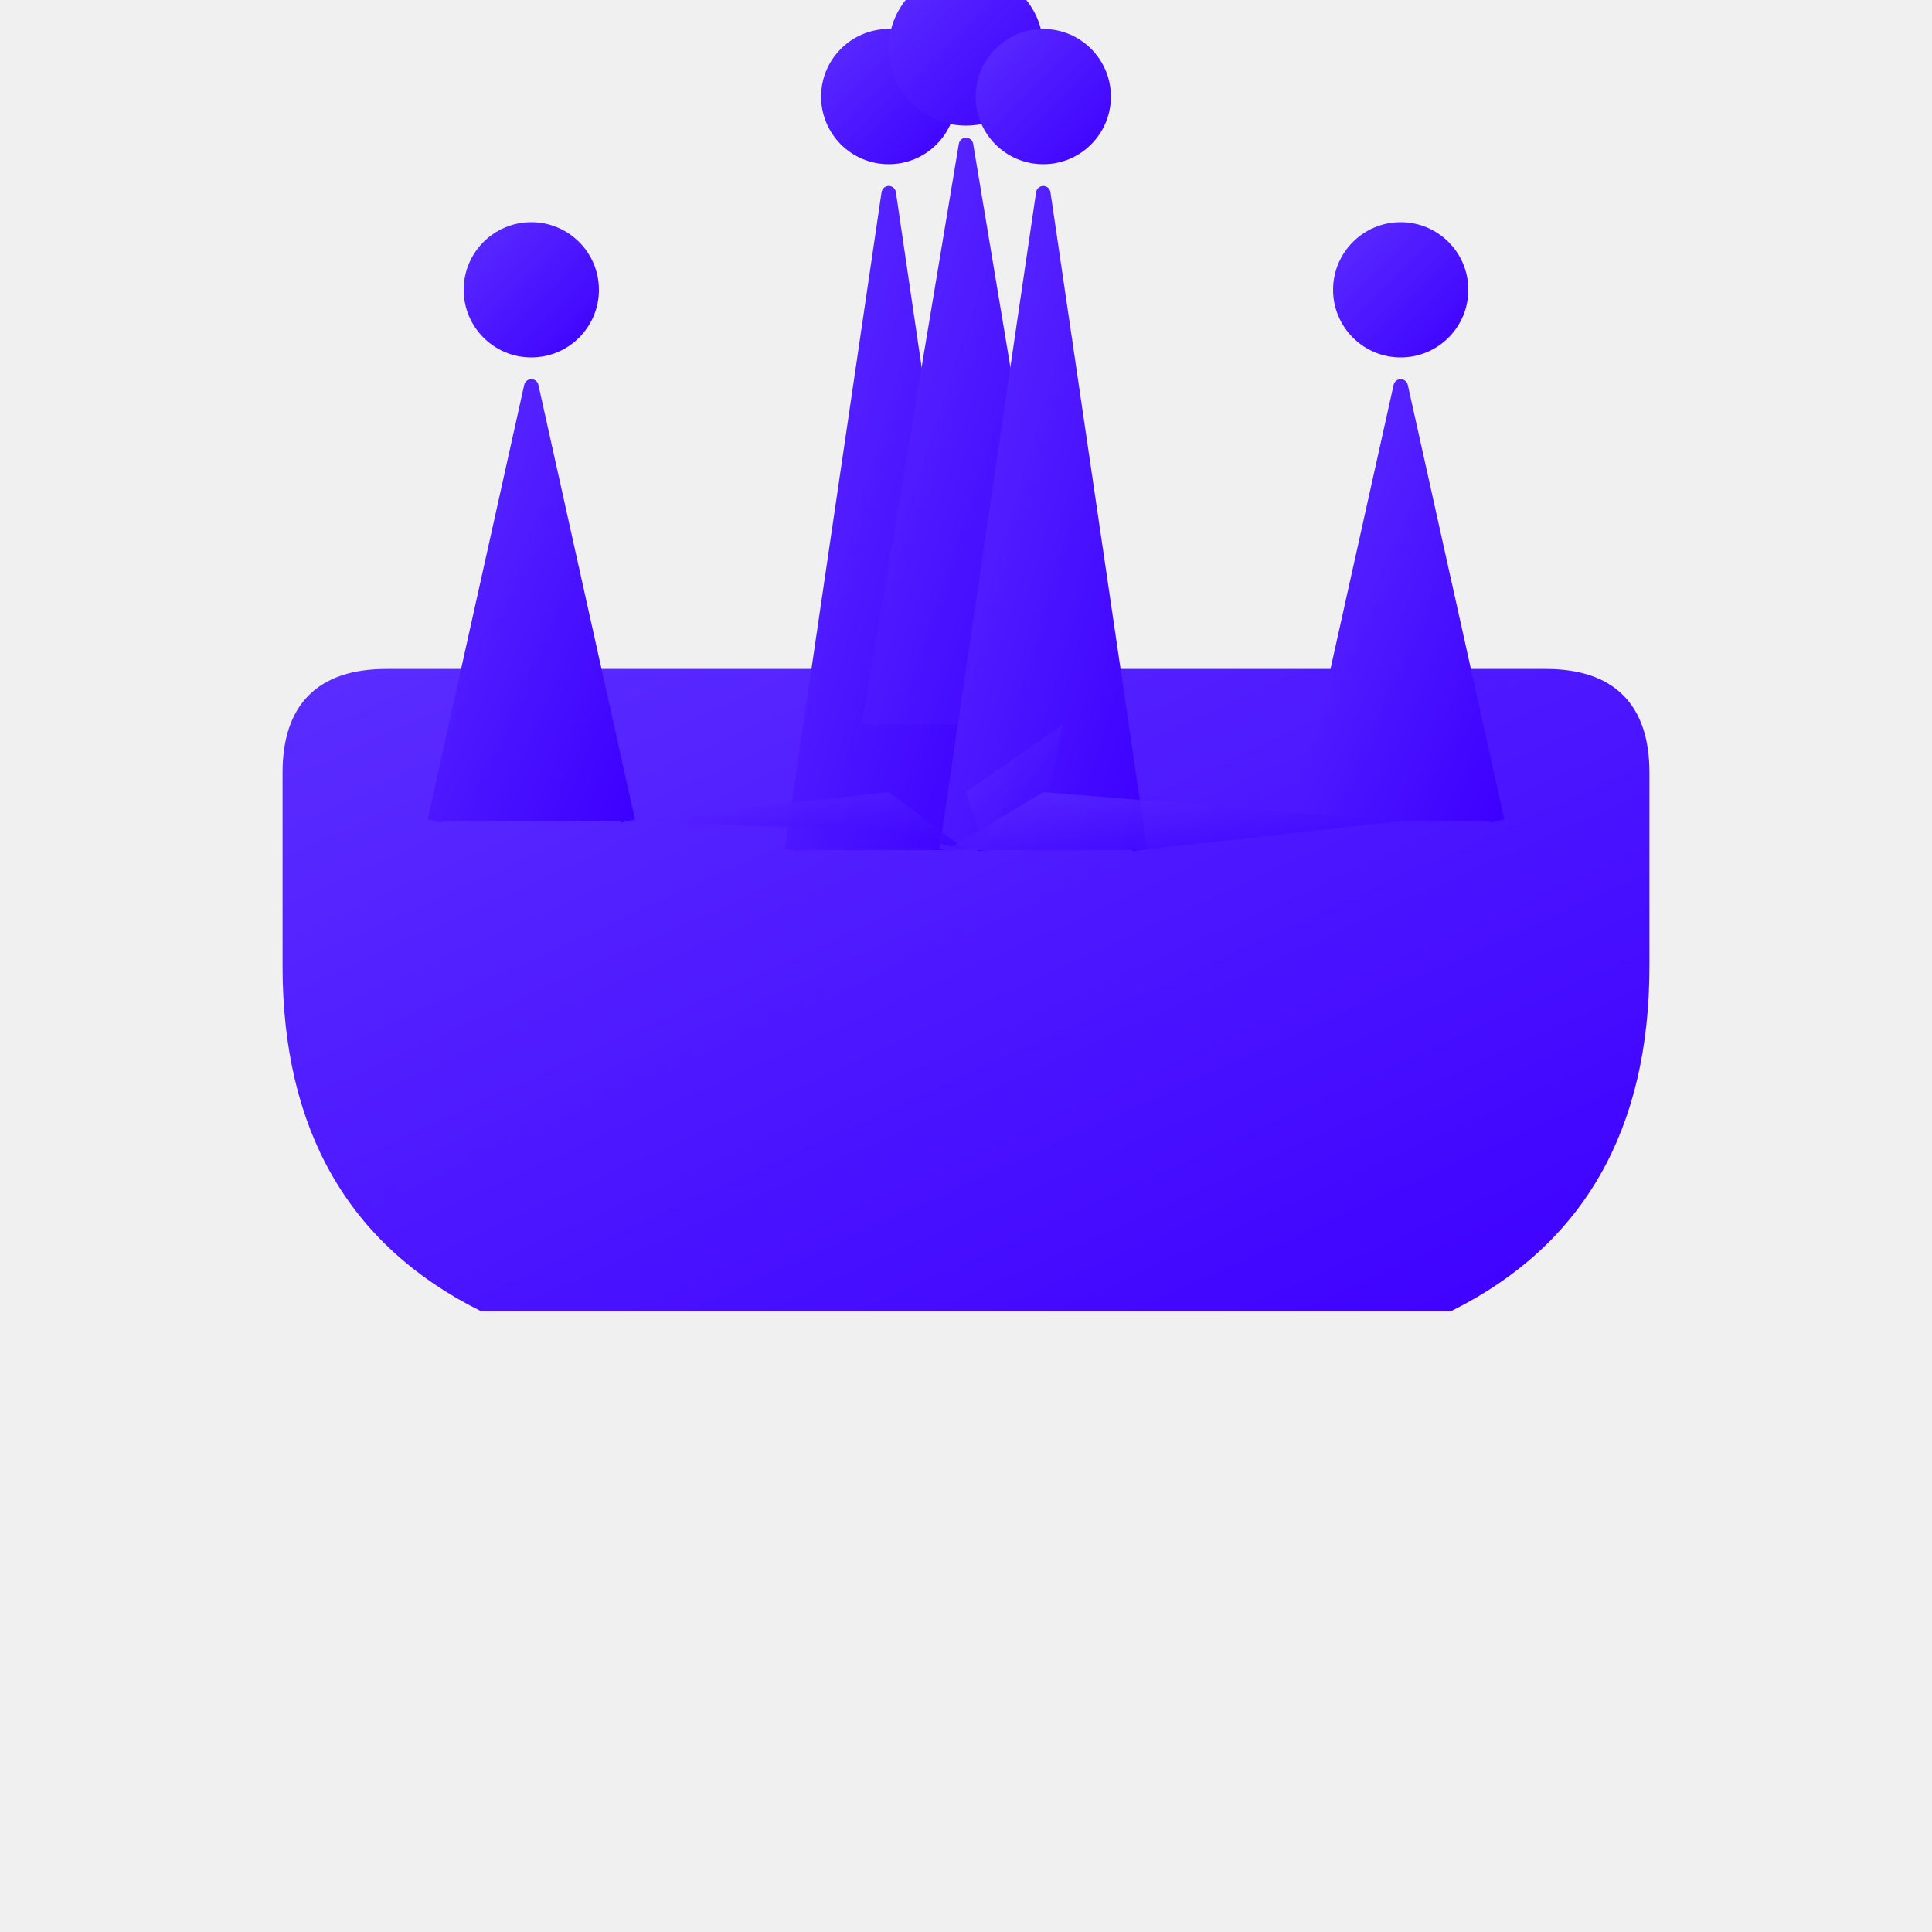
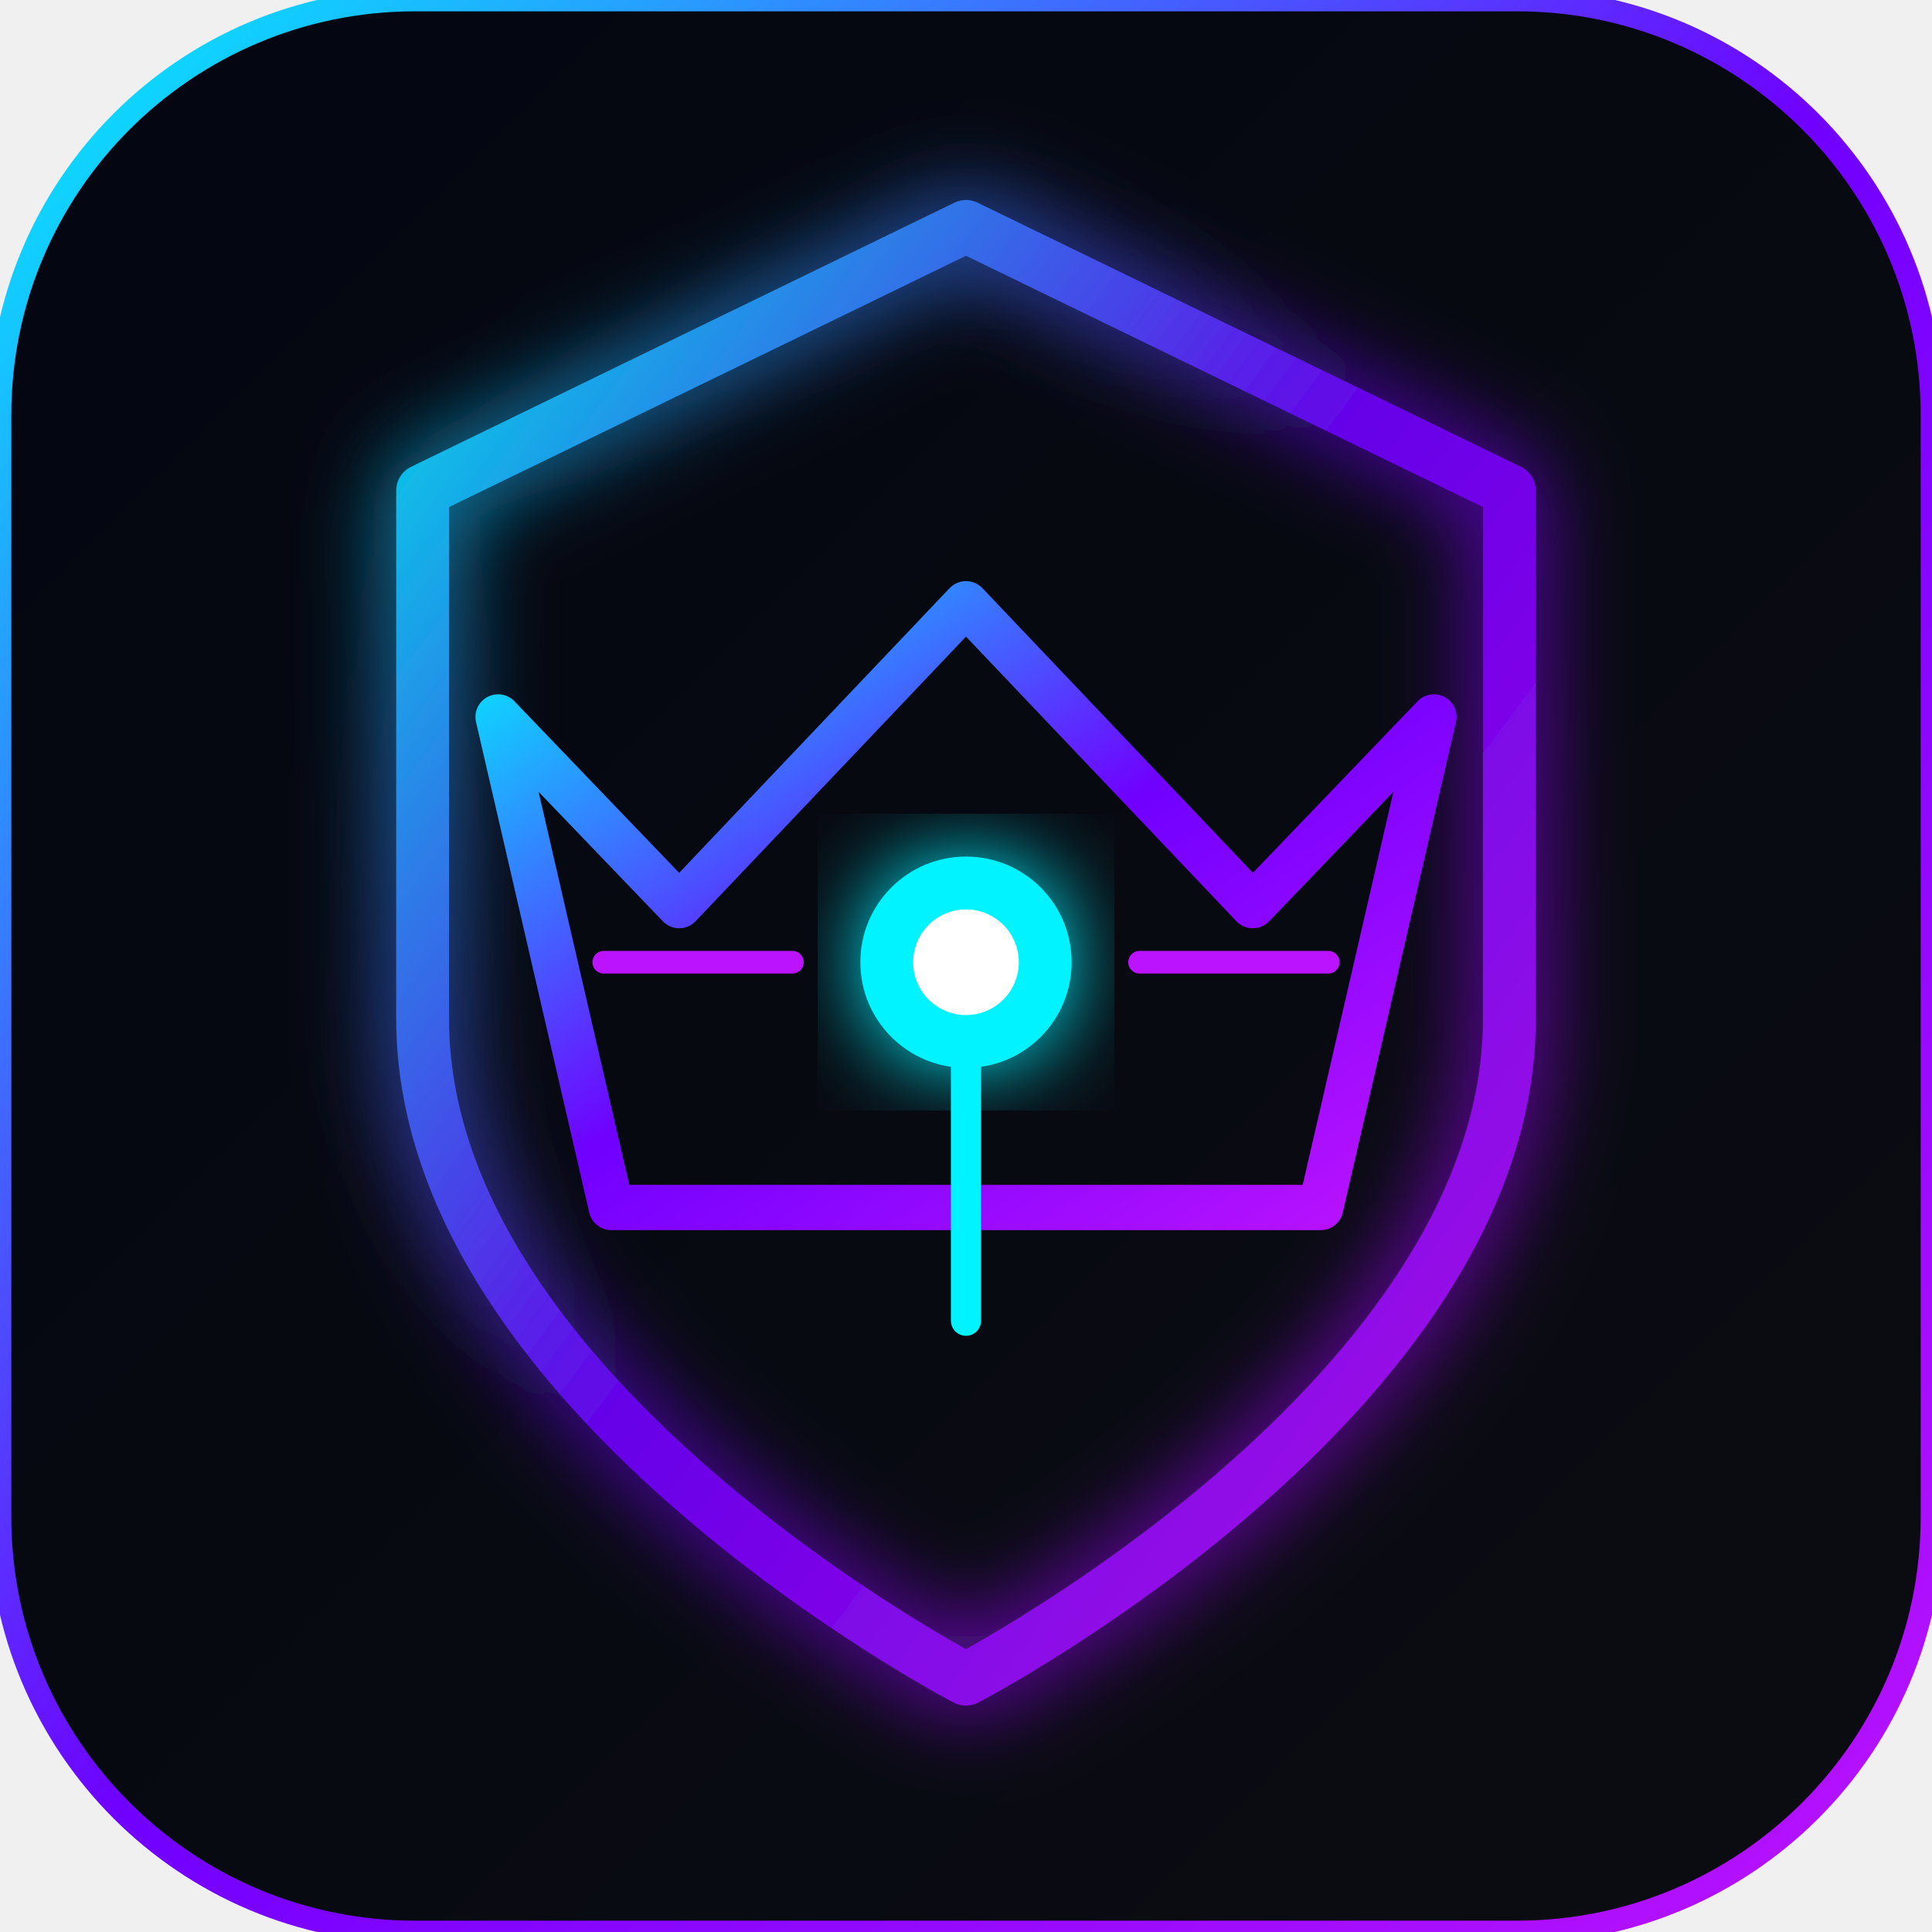
- <svg xmlns="http://www.w3.org/2000/svg" viewBox="0 0 200 200">
+ <svg xmlns="http://www.w3.org/2000/svg" viewBox="0 0 512 512">
  <defs>
-     <linearGradient id="purpleGradIcon" x1="0%" y1="0%" x2="100%" y2="100%">
-       <stop offset="0%" style="stop-color:#5B2DFF;stop-opacity:1" />
-       <stop offset="100%" style="stop-color:#3D00FF;stop-opacity:1" />
+     <linearGradient id="saCyanViolet" x1="0%" y1="0%" x2="100%" y2="100%">
+       <stop offset="0%" stop-color="#00F3FF" />
+       <stop offset="50%" stop-color="#7000FF" />
+       <stop offset="100%" stop-color="#BC13FE" />
    </linearGradient>
+     <linearGradient id="saBgGrad" x1="0%" y1="0%" x2="100%" y2="100%">
+       <stop offset="0%" stop-color="#030611" />
+       <stop offset="100%" stop-color="#0C0D12" />
+     </linearGradient>
+     <filter id="saNeonGlow" x="-20%" y="-20%" width="140%" height="140%">
+       <feGaussianBlur stdDeviation="12" result="blur" />
+       <feComposite in="SourceGraphic" in2="blur" operator="over" />
+     </filter>
  </defs>
-   <g id="crown-icon">
-     <path d="M 30 100 Q 30 125 50 135 L 150 135 Q 170 125 170 100 L 170 80 Q 170 70 160 70 L 40 70 Q 30 70 30 80 Z" fill="url(#purpleGradIcon)" stroke="url(#purpleGradIcon)" stroke-width="1.5" />
-     <g>
-       <circle cx="55" cy="30" r="7" fill="url(#purpleGradIcon)" />
-       <path d="M 65 85 L 55 40 L 45 85" fill="url(#purpleGradIcon)" stroke="url(#purpleGradIcon)" stroke-width="1.5" stroke-linejoin="round" />
-     </g>
-     <g>
-       <circle cx="92" cy="10" r="7" fill="url(#purpleGradIcon)" />
-       <path d="M 102 88 L 92 20 L 82 88" fill="url(#purpleGradIcon)" stroke="url(#purpleGradIcon)" stroke-width="1.5" stroke-linejoin="round" />
-     </g>
-     <g>
-       <circle cx="100" cy="5" r="8" fill="url(#purpleGradIcon)" />
-       <path d="M 110 75 L 100 15 L 90 75" fill="url(#purpleGradIcon)" stroke="url(#purpleGradIcon)" stroke-width="1.5" stroke-linejoin="round" />
-     </g>
-     <g>
-       <circle cx="108" cy="10" r="7" fill="url(#purpleGradIcon)" />
-       <path d="M 98 88 L 108 20 L 118 88" fill="url(#purpleGradIcon)" stroke="url(#purpleGradIcon)" stroke-width="1.5" stroke-linejoin="round" />
-     </g>
-     <g>
-       <circle cx="145" cy="30" r="7" fill="url(#purpleGradIcon)" />
-       <path d="M 135 85 L 145 40 L 155 85" fill="url(#purpleGradIcon)" stroke="url(#purpleGradIcon)" stroke-width="1.5" stroke-linejoin="round" />
-     </g>
-     <path d="M 65 85 L 92 82 L 100 88 L 92 86 Z" fill="url(#purpleGradIcon)" opacity="0.8" />
-     <path d="M 102 88 L 100 82 L 110 75 L 108 85 Z" fill="url(#purpleGradIcon)" opacity="0.8" />
-     <path d="M 98 88 L 108 82 L 145 85 L 118 88 Z" fill="url(#purpleGradIcon)" opacity="0.8" />
+   <rect width="512" height="512" rx="110" fill="url(#saBgGrad)" stroke="url(#saCyanViolet)" stroke-width="6" />
+   <path d="M 256 60 L 400 130 V 270 C 400 370 256 445 256 445 C 256 445 112 370 112 270 V 130 Z" fill="none" stroke="url(#saCyanViolet)" stroke-width="14" stroke-linejoin="round" filter="url(#saNeonGlow)" opacity="0.9" />
+   <g transform="translate(0, 10)">
+     <path d="M 180 230 L 256 150 L 332 230 L 380 180 L 350 310 H 162 L 132 180 Z" fill="none" stroke="url(#saCyanViolet)" stroke-width="12" stroke-linejoin="round" />
+     <circle cx="256" cy="245" r="28" fill="#00F3FF" filter="url(#saNeonGlow)" />
+     <circle cx="256" cy="245" r="14" fill="#FFFFFF" />
+     <line x1="256" y1="273" x2="256" y2="340" stroke="#00F3FF" stroke-width="8" stroke-linecap="round" />
+     <line x1="210" y1="245" x2="160" y2="245" stroke="#BC13FE" stroke-width="6" stroke-linecap="round" />
+     <line x1="302" y1="245" x2="352" y2="245" stroke="#BC13FE" stroke-width="6" stroke-linecap="round" />
  </g>
</svg>
